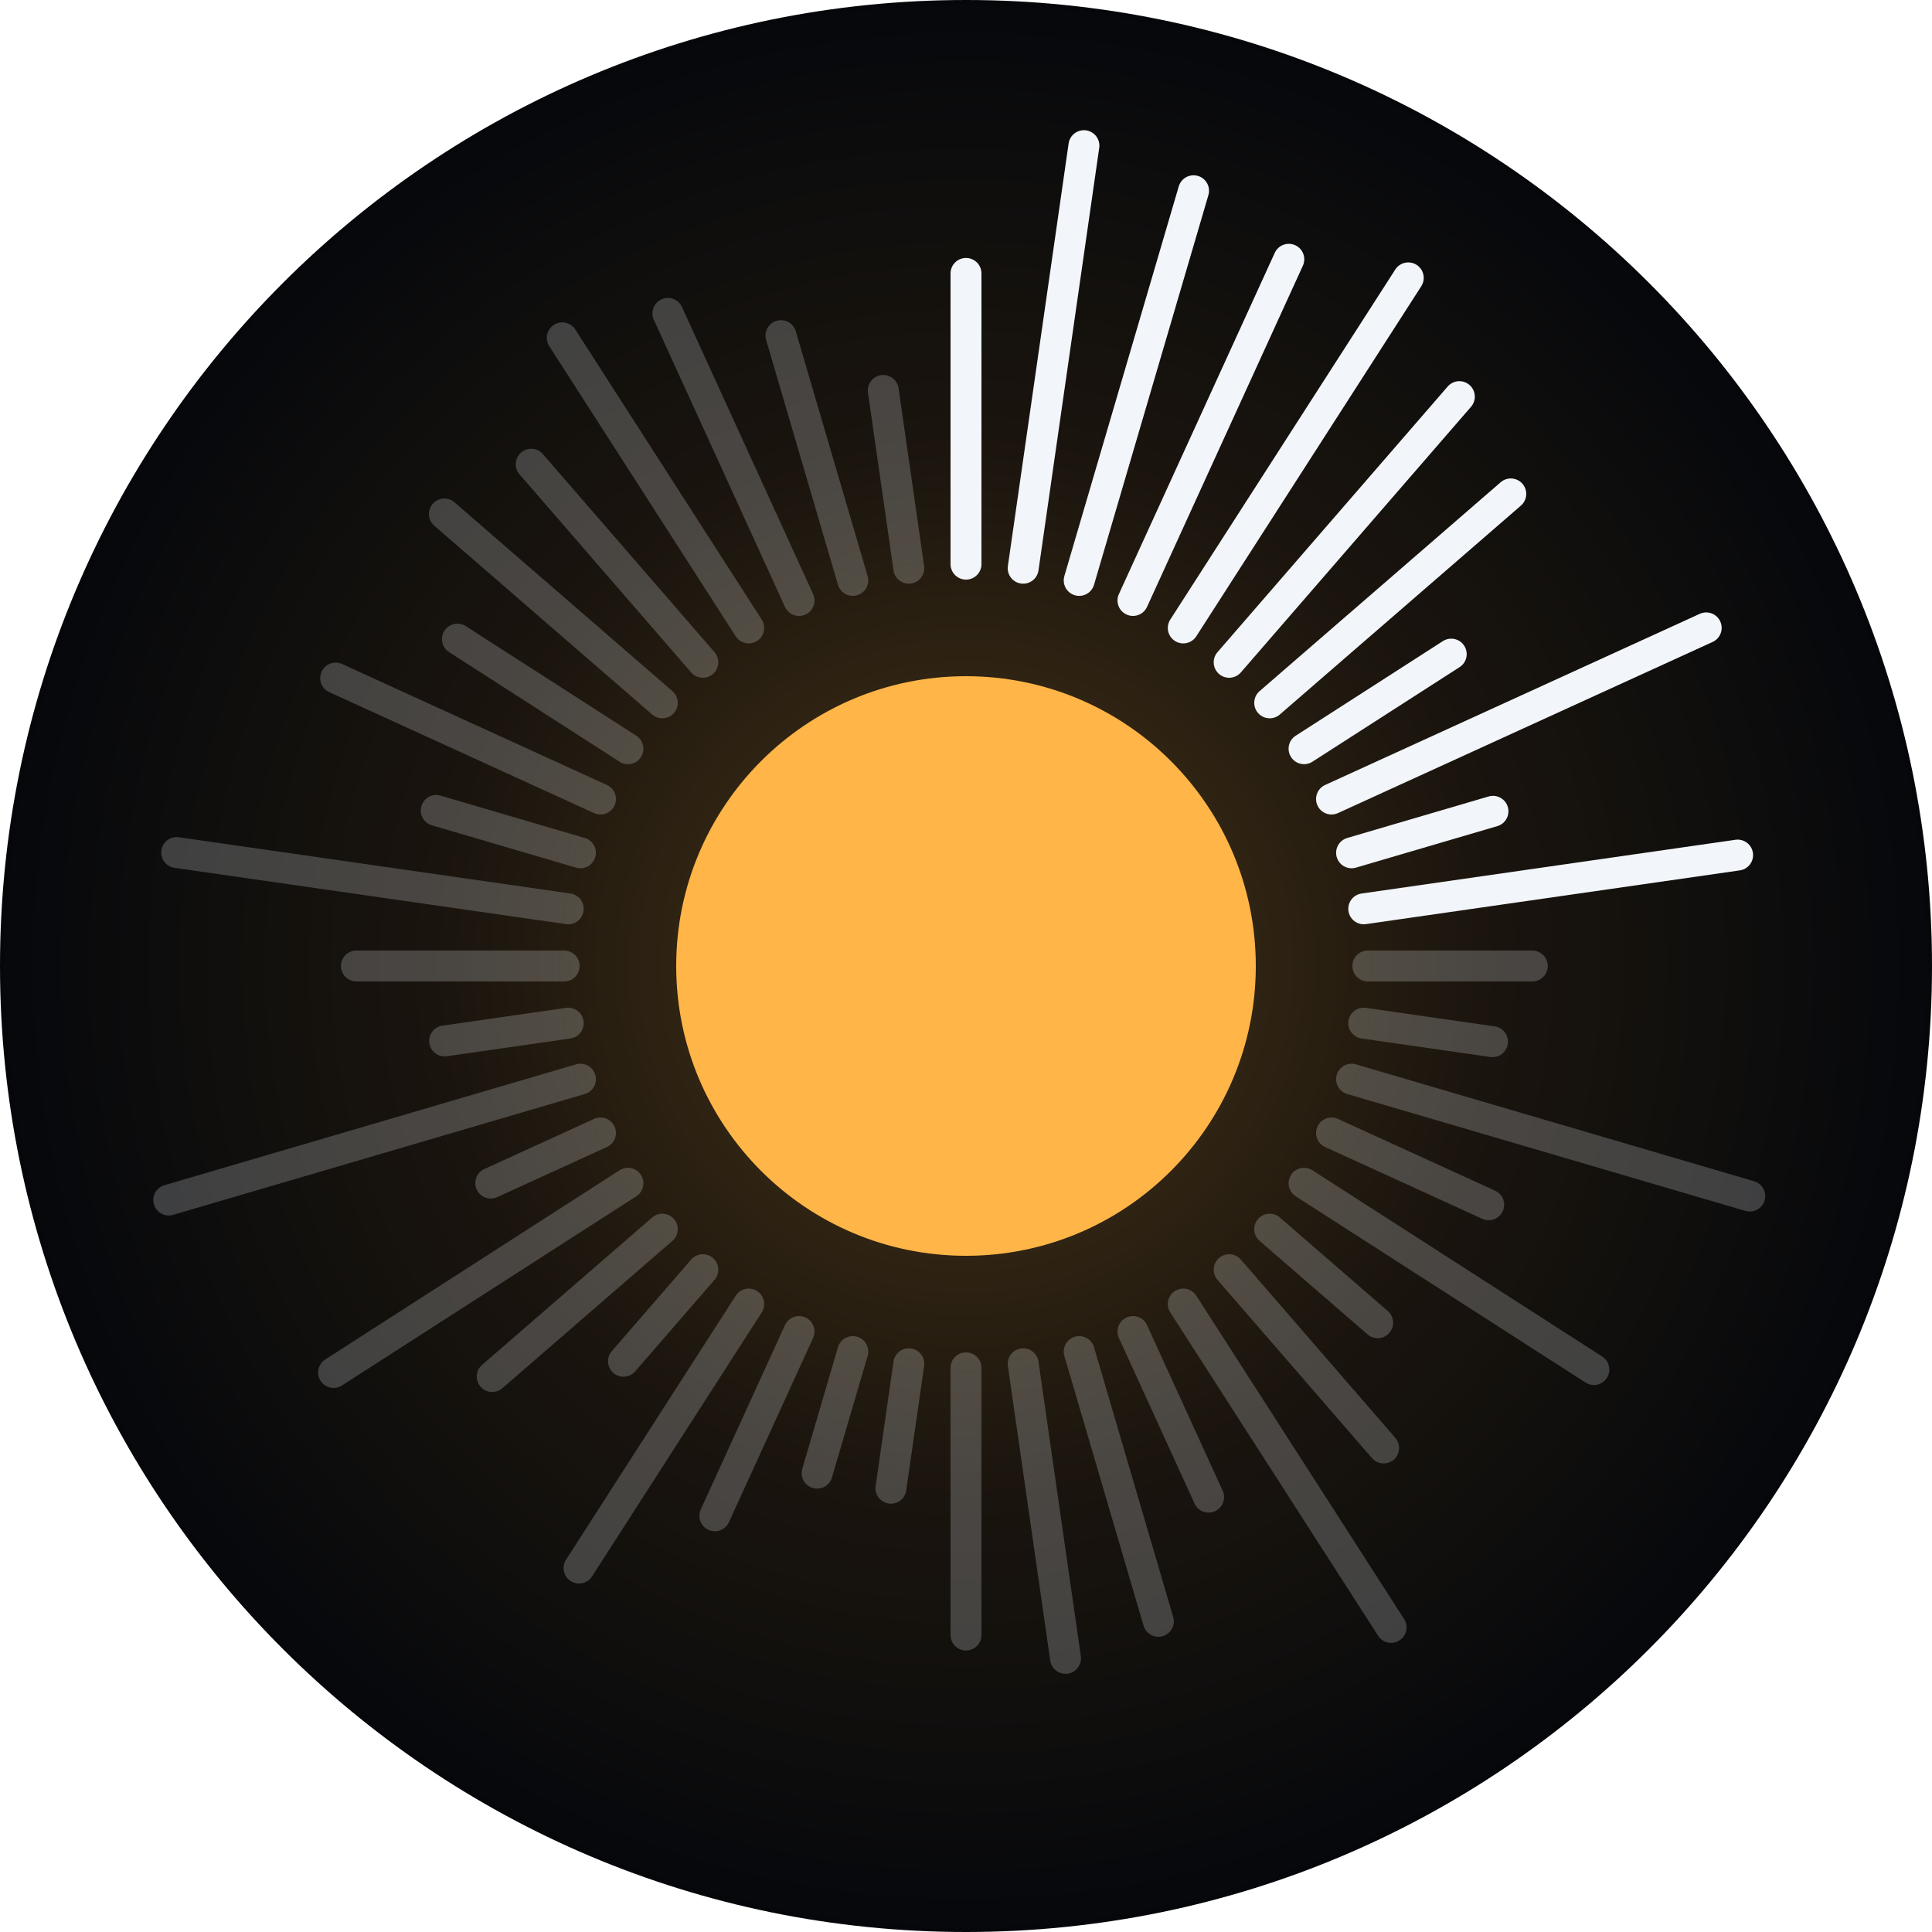
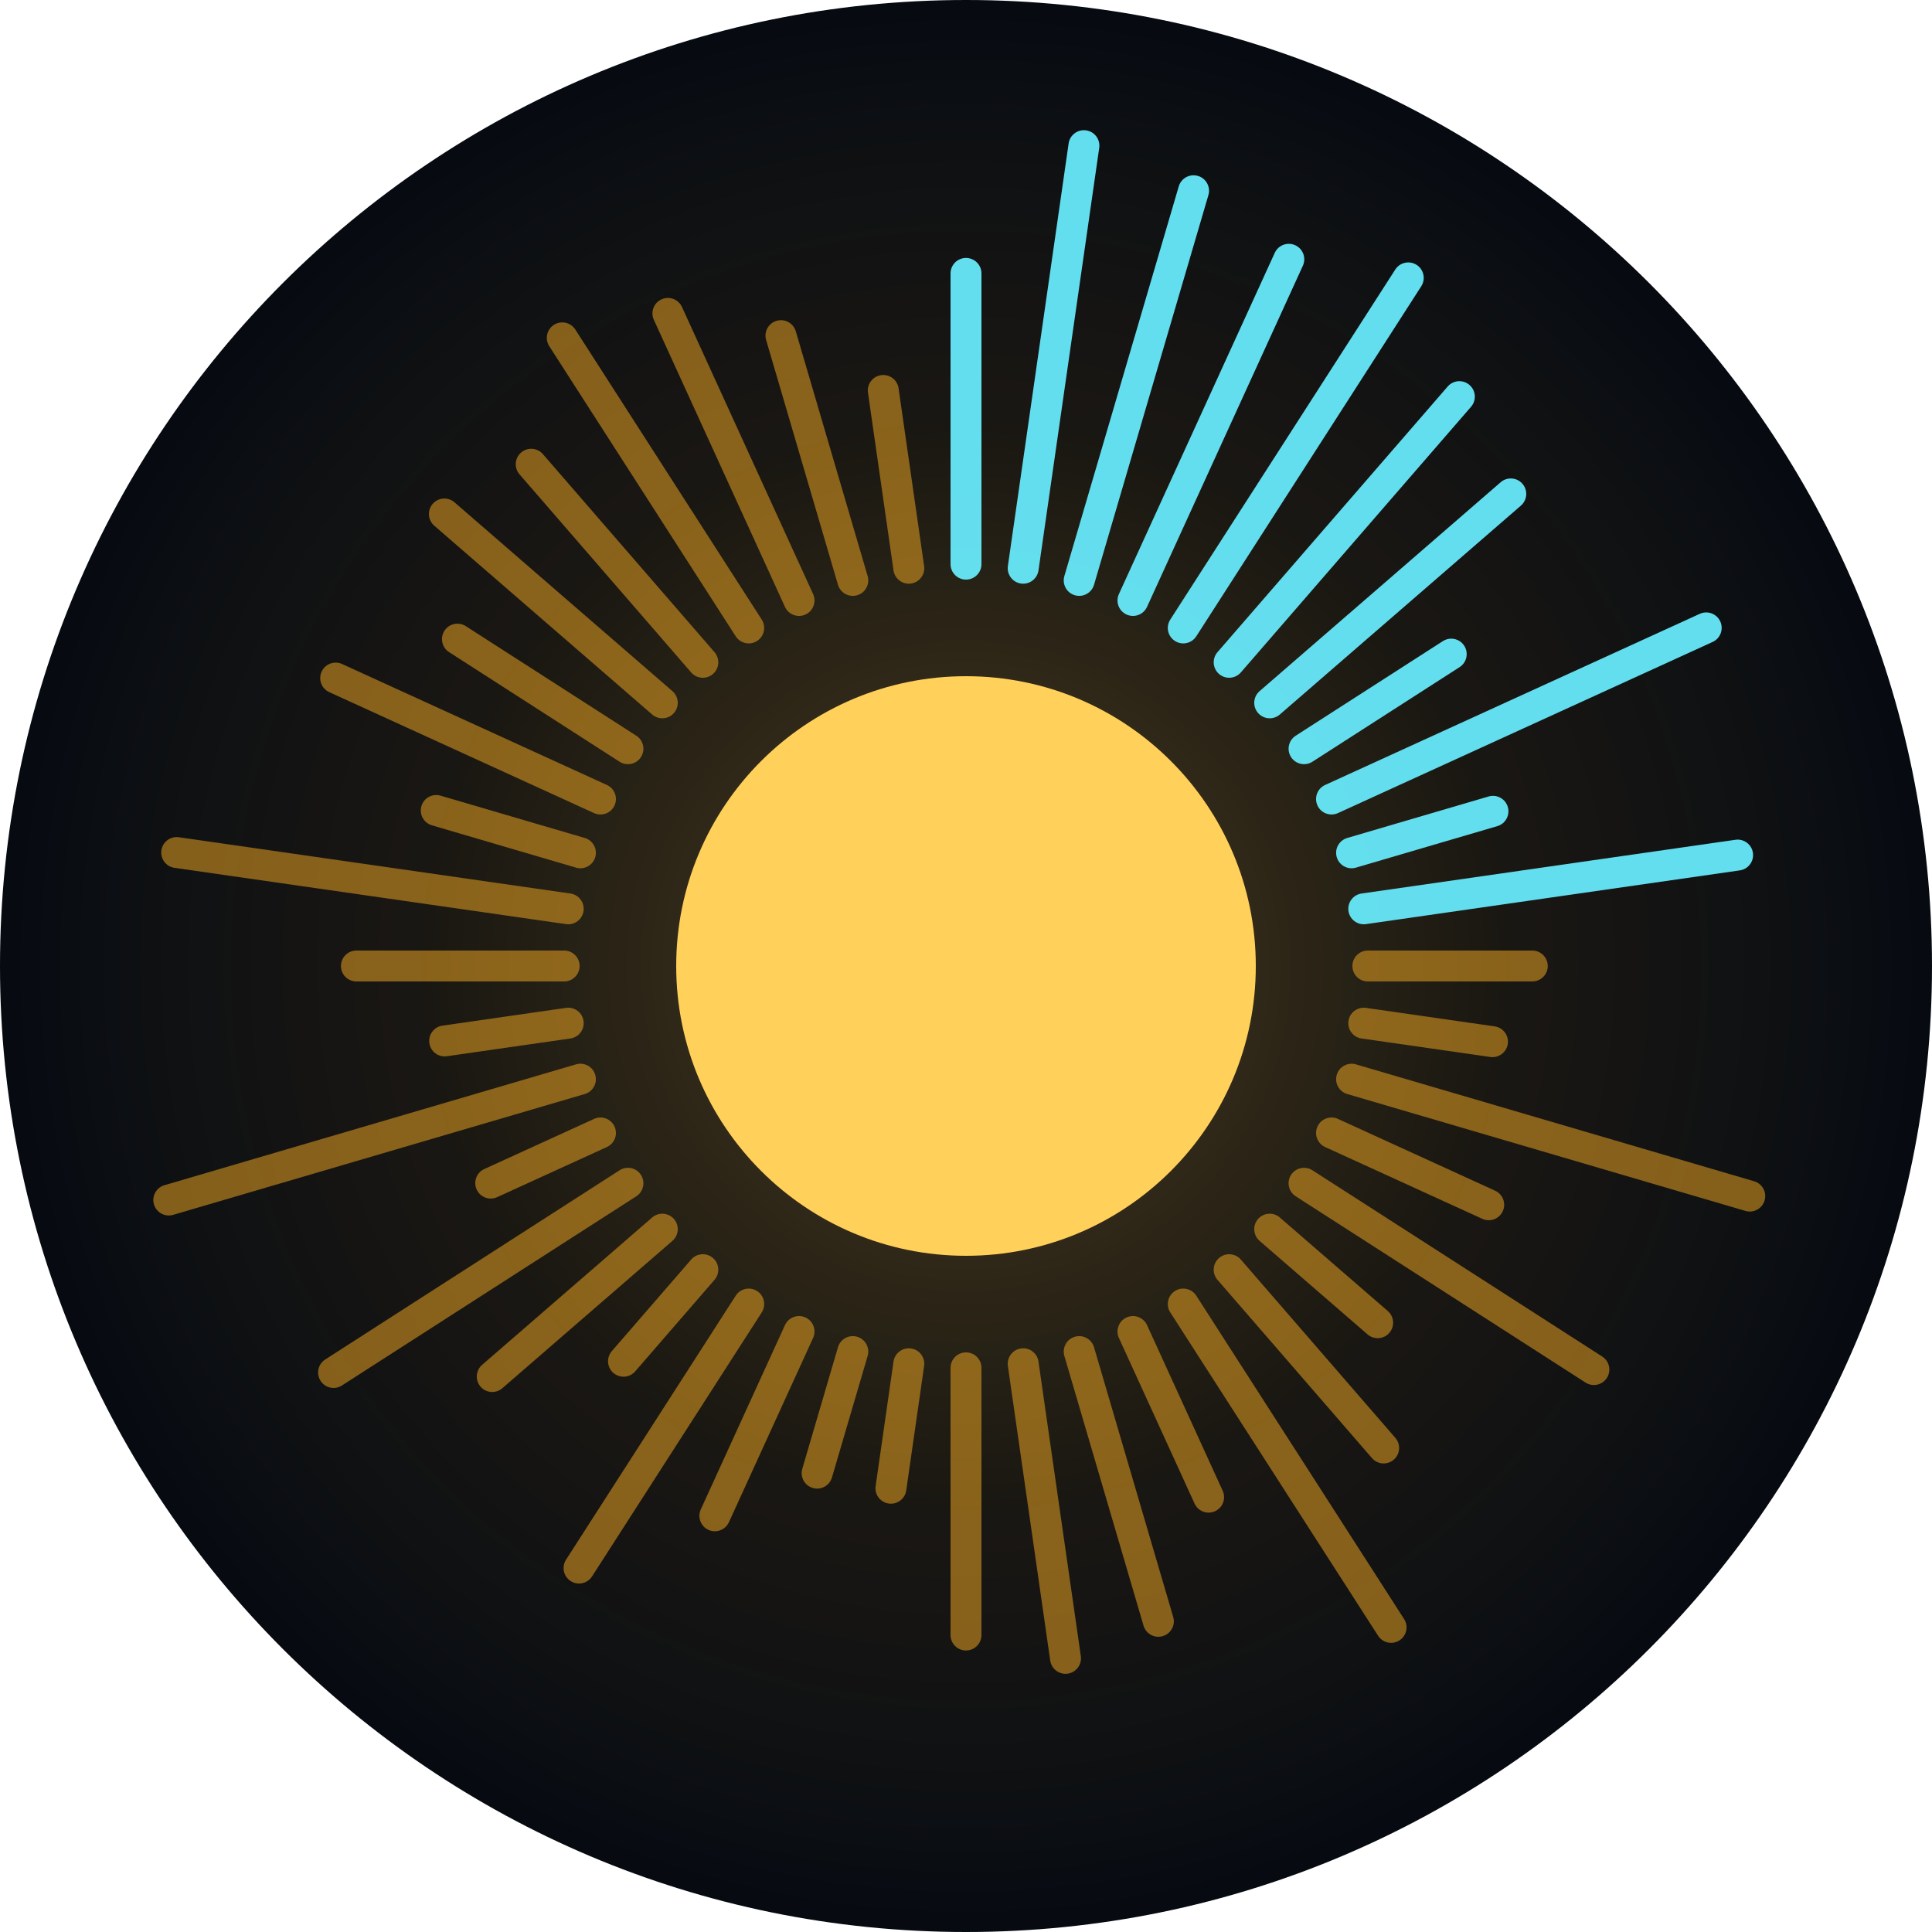
<svg xmlns="http://www.w3.org/2000/svg" viewBox="0 0 1000 1000" width="1000" height="1000" role="img" aria-label="Every Last Joule">
  <defs>
    <radialGradient id="glow" cx="50%" cy="50%" r="50%">
-       <stop offset="0%" stop-color="#FFB547" stop-opacity="0.28" />
-       <stop offset="55%" stop-color="#E89A2A" stop-opacity="0.09" />
-       <stop offset="100%" stop-color="#FFB547" stop-opacity="0" />
+       <stop offset="0%" stop-color="#ffd05a" stop-opacity="0.28" />
+       <stop offset="55%" stop-color="#e6a020" stop-opacity="0.09" />
+       <stop offset="100%" stop-color="#ffd05a" stop-opacity="0" />
    </radialGradient>
  </defs>
-   <circle cx="500" cy="500" r="500" fill="#05070B" />
+   <circle cx="500" cy="500" r="500" fill="#060a11" />
  <circle cx="500" cy="500" r="500" fill="url(#glow)" />
  <g transform="rotate(0 500 500) translate(500 300)">
-     <rect x="-8" y="-166.48" width="16" height="166.48" rx="8" fill="#F2F5F9" opacity="1" />
+     <rect x="-8" y="-166.48" width="16" height="166.48" rx="8" fill="#67e8f9" opacity="0.95" />
  </g>
  <g transform="rotate(8.18 500 500) translate(500 300)">
-     <rect x="-8" y="-236.97" width="16" height="236.97" rx="8" fill="#F2F5F9" opacity="1" />
+     <rect x="-8" y="-236.97" width="16" height="236.97" rx="8" fill="#67e8f9" opacity="0.95" />
  </g>
  <g transform="rotate(16.36 500 500) translate(500 300)">
-     <rect x="-8" y="-226.2" width="16" height="226.2" rx="8" fill="#F2F5F9" opacity="1" />
+     <rect x="-8" y="-226.2" width="16" height="226.2" rx="8" fill="#67e8f9" opacity="0.95" />
  </g>
  <g transform="rotate(24.55 500 500) translate(500 300)">
-     <rect x="-8" y="-210.15" width="16" height="210.15" rx="8" fill="#F2F5F9" opacity="1" />
+     <rect x="-8" y="-210.15" width="16" height="210.15" rx="8" fill="#67e8f9" opacity="0.95" />
  </g>
  <g transform="rotate(32.73 500 500) translate(500 300)">
-     <rect x="-8" y="-231.39" width="16" height="231.39" rx="8" fill="#F2F5F9" opacity="1" />
+     <rect x="-8" y="-231.39" width="16" height="231.39" rx="8" fill="#67e8f9" opacity="0.95" />
  </g>
  <g transform="rotate(40.91 500 500) translate(500 300)">
-     <rect x="-8" y="-197.95" width="16" height="197.95" rx="8" fill="#F2F5F9" opacity="1" />
+     <rect x="-8" y="-197.95" width="16" height="197.95" rx="8" fill="#67e8f9" opacity="0.95" />
  </g>
  <g transform="rotate(49.09 500 500) translate(500 300)">
-     <rect x="-8" y="-181.12" width="16" height="181.12" rx="8" fill="#F2F5F9" opacity="1" />
+     <rect x="-8" y="-181.12" width="16" height="181.12" rx="8" fill="#67e8f9" opacity="0.95" />
  </g>
  <g transform="rotate(57.27 500 500) translate(500 300)">
-     <rect x="-8" y="-106.56" width="16" height="106.56" rx="8" fill="#F2F5F9" opacity="1" />
+     <rect x="-8" y="-106.56" width="16" height="106.56" rx="8" fill="#67e8f9" opacity="0.95" />
  </g>
  <g transform="rotate(65.45 500 500) translate(500 300)">
-     <rect x="-8" y="-229.21" width="16" height="229.21" rx="8" fill="#F2F5F9" opacity="1" />
+     <rect x="-8" y="-229.21" width="16" height="229.21" rx="8" fill="#67e8f9" opacity="0.95" />
  </g>
  <g transform="rotate(73.64 500 500) translate(500 300)">
-     <rect x="-8" y="-92.27" width="16" height="92.27" rx="8" fill="#F2F5F9" opacity="1" />
+     <rect x="-8" y="-92.27" width="16" height="92.27" rx="8" fill="#67e8f9" opacity="0.95" />
  </g>
  <g transform="rotate(81.82 500 500) translate(500 300)">
-     <rect x="-8" y="-211.5" width="16" height="211.5" rx="8" fill="#F2F5F9" opacity="1" />
+     <rect x="-8" y="-211.5" width="16" height="211.5" rx="8" fill="#67e8f9" opacity="0.95" />
  </g>
  <g transform="rotate(90 500 500) translate(500 300)">
-     <rect x="-8" y="-101.12" width="16" height="101.12" rx="8" fill="#F2F5F9" opacity="0.22" />
+     <rect x="-8" y="-101.12" width="16" height="101.12" rx="8" fill="#e6a020" opacity="0.55" />
  </g>
  <g transform="rotate(98.18 500 500) translate(500 300)">
-     <rect x="-8" y="-83.31" width="16" height="83.31" rx="8" fill="#F2F5F9" opacity="0.22" />
+     <rect x="-8" y="-83.31" width="16" height="83.31" rx="8" fill="#e6a020" opacity="0.55" />
  </g>
  <g transform="rotate(106.36 500 500) translate(500 300)">
-     <rect x="-8" y="-230.8" width="16" height="230.8" rx="8" fill="#F2F5F9" opacity="0.22" />
+     <rect x="-8" y="-230.8" width="16" height="230.8" rx="8" fill="#e6a020" opacity="0.55" />
  </g>
  <g transform="rotate(114.55 500 500) translate(500 300)">
-     <rect x="-8" y="-105.45" width="16" height="105.45" rx="8" fill="#F2F5F9" opacity="0.22" />
+     <rect x="-8" y="-105.45" width="16" height="105.45" rx="8" fill="#e6a020" opacity="0.55" />
  </g>
  <g transform="rotate(122.73 500 500) translate(500 300)">
-     <rect x="-8" y="-194.33" width="16" height="194.33" rx="8" fill="#F2F5F9" opacity="0.22" />
+     <rect x="-8" y="-194.33" width="16" height="194.33" rx="8" fill="#e6a020" opacity="0.55" />
  </g>
  <g transform="rotate(130.91 500 500) translate(500 300)">
-     <rect x="-8" y="-89.95" width="16" height="89.95" rx="8" fill="#F2F5F9" opacity="0.22" />
+     <rect x="-8" y="-89.95" width="16" height="89.95" rx="8" fill="#e6a020" opacity="0.55" />
  </g>
  <g transform="rotate(139.09 500 500) translate(500 300)">
-     <rect x="-8" y="-138.11" width="16" height="138.11" rx="8" fill="#F2F5F9" opacity="0.22" />
+     <rect x="-8" y="-138.11" width="16" height="138.11" rx="8" fill="#e6a020" opacity="0.55" />
  </g>
  <g transform="rotate(147.27 500 500) translate(500 300)">
-     <rect x="-8" y="-214.95" width="16" height="214.95" rx="8" fill="#F2F5F9" opacity="0.22" />
+     <rect x="-8" y="-214.95" width="16" height="214.95" rx="8" fill="#e6a020" opacity="0.55" />
  </g>
  <g transform="rotate(155.45 500 500) translate(500 300)">
-     <rect x="-8" y="-110.25" width="16" height="110.25" rx="8" fill="#F2F5F9" opacity="0.22" />
+     <rect x="-8" y="-110.25" width="16" height="110.25" rx="8" fill="#e6a020" opacity="0.55" />
  </g>
  <g transform="rotate(163.64 500 500) translate(500 300)">
-     <rect x="-8" y="-161.5" width="16" height="161.5" rx="8" fill="#F2F5F9" opacity="0.22" />
+     <rect x="-8" y="-161.5" width="16" height="161.5" rx="8" fill="#e6a020" opacity="0.55" />
  </g>
  <g transform="rotate(171.82 500 500) translate(500 300)">
-     <rect x="-8" y="-170.04" width="16" height="170.04" rx="8" fill="#F2F5F9" opacity="0.22" />
+     <rect x="-8" y="-170.04" width="16" height="170.04" rx="8" fill="#e6a020" opacity="0.55" />
  </g>
  <g transform="rotate(180 500 500) translate(500 300)">
-     <rect x="-8" y="-154.29" width="16" height="154.29" rx="8" fill="#F2F5F9" opacity="0.22" />
+     <rect x="-8" y="-154.29" width="16" height="154.29" rx="8" fill="#e6a020" opacity="0.55" />
  </g>
  <g transform="rotate(188.18 500 500) translate(500 300)">
-     <rect x="-8" y="-81.09" width="16" height="81.09" rx="8" fill="#F2F5F9" opacity="0.22" />
+     <rect x="-8" y="-81.09" width="16" height="81.09" rx="8" fill="#e6a020" opacity="0.55" />
  </g>
  <g transform="rotate(196.36 500 500) translate(500 300)">
-     <rect x="-8" y="-81.57" width="16" height="81.57" rx="8" fill="#F2F5F9" opacity="0.22" />
+     <rect x="-8" y="-81.57" width="16" height="81.57" rx="8" fill="#e6a020" opacity="0.55" />
  </g>
  <g transform="rotate(204.55 500 500) translate(500 300)">
-     <rect x="-8" y="-120.86" width="16" height="120.86" rx="8" fill="#F2F5F9" opacity="0.22" />
+     <rect x="-8" y="-120.86" width="16" height="120.86" rx="8" fill="#e6a020" opacity="0.55" />
  </g>
  <g transform="rotate(212.73 500 500) translate(500 300)">
-     <rect x="-8" y="-178.44" width="16" height="178.44" rx="8" fill="#F2F5F9" opacity="0.22" />
+     <rect x="-8" y="-178.44" width="16" height="178.44" rx="8" fill="#e6a020" opacity="0.55" />
  </g>
  <g transform="rotate(220.91 500 500) translate(500 300)">
-     <rect x="-8" y="-78.7" width="16" height="78.7" rx="8" fill="#F2F5F9" opacity="0.22" />
+     <rect x="-8" y="-78.7" width="16" height="78.7" rx="8" fill="#e6a020" opacity="0.55" />
  </g>
  <g transform="rotate(229.09 500 500) translate(500 300)">
-     <rect x="-8" y="-132.48" width="16" height="132.48" rx="8" fill="#F2F5F9" opacity="0.22" />
+     <rect x="-8" y="-132.48" width="16" height="132.48" rx="8" fill="#e6a020" opacity="0.55" />
  </g>
  <g transform="rotate(237.27 500 500) translate(500 300)">
-     <rect x="-8" y="-197.13" width="16" height="197.13" rx="8" fill="#F2F5F9" opacity="0.22" />
+     <rect x="-8" y="-197.13" width="16" height="197.13" rx="8" fill="#e6a020" opacity="0.55" />
  </g>
  <g transform="rotate(245.45 500 500) translate(500 300)">
-     <rect x="-8" y="-78.44" width="16" height="78.44" rx="8" fill="#F2F5F9" opacity="0.22" />
+     <rect x="-8" y="-78.44" width="16" height="78.44" rx="8" fill="#e6a020" opacity="0.55" />
  </g>
  <g transform="rotate(253.64 500 500) translate(500 300)">
-     <rect x="-8" y="-238.05" width="16" height="238.05" rx="8" fill="#F2F5F9" opacity="0.22" />
+     <rect x="-8" y="-238.05" width="16" height="238.05" rx="8" fill="#e6a020" opacity="0.55" />
  </g>
  <g transform="rotate(261.82 500 500) translate(500 300)">
-     <rect x="-8" y="-80.62" width="16" height="80.62" rx="8" fill="#F2F5F9" opacity="0.22" />
+     <rect x="-8" y="-80.62" width="16" height="80.62" rx="8" fill="#e6a020" opacity="0.55" />
  </g>
  <g transform="rotate(270 500 500) translate(500 300)">
-     <rect x="-8" y="-123.53" width="16" height="123.53" rx="8" fill="#F2F5F9" opacity="0.22" />
+     <rect x="-8" y="-123.53" width="16" height="123.53" rx="8" fill="#e6a020" opacity="0.55" />
  </g>
  <g transform="rotate(278.18 500 500) translate(500 300)">
-     <rect x="-8" y="-220.75" width="16" height="220.75" rx="8" fill="#F2F5F9" opacity="0.22" />
+     <rect x="-8" y="-220.75" width="16" height="220.75" rx="8" fill="#e6a020" opacity="0.55" />
  </g>
  <g transform="rotate(286.36 500 500) translate(500 300)">
-     <rect x="-8" y="-93.77" width="16" height="93.77" rx="8" fill="#F2F5F9" opacity="0.22" />
+     <rect x="-8" y="-93.77" width="16" height="93.77" rx="8" fill="#e6a020" opacity="0.55" />
  </g>
  <g transform="rotate(294.55 500 500) translate(500 300)">
-     <rect x="-8" y="-166.68" width="16" height="166.68" rx="8" fill="#F2F5F9" opacity="0.22" />
+     <rect x="-8" y="-166.68" width="16" height="166.68" rx="8" fill="#e6a020" opacity="0.55" />
  </g>
  <g transform="rotate(302.73 500 500) translate(500 300)">
-     <rect x="-8" y="-120.91" width="16" height="120.91" rx="8" fill="#F2F5F9" opacity="0.22" />
+     <rect x="-8" y="-120.91" width="16" height="120.91" rx="8" fill="#e6a020" opacity="0.55" />
  </g>
  <g transform="rotate(310.91 500 500) translate(500 300)">
-     <rect x="-8" y="-165.26" width="16" height="165.26" rx="8" fill="#F2F5F9" opacity="0.22" />
+     <rect x="-8" y="-165.26" width="16" height="165.26" rx="8" fill="#e6a020" opacity="0.55" />
  </g>
  <g transform="rotate(319.09 500 500) translate(500 300)">
-     <rect x="-8" y="-151.65" width="16" height="151.65" rx="8" fill="#F2F5F9" opacity="0.22" />
+     <rect x="-8" y="-151.65" width="16" height="151.65" rx="8" fill="#e6a020" opacity="0.55" />
  </g>
  <g transform="rotate(327.27 500 500) translate(500 300)">
-     <rect x="-8" y="-194.49" width="16" height="194.49" rx="8" fill="#F2F5F9" opacity="0.22" />
+     <rect x="-8" y="-194.49" width="16" height="194.49" rx="8" fill="#e6a020" opacity="0.55" />
  </g>
  <g transform="rotate(335.45 500 500) translate(500 300)">
-     <rect x="-8" y="-179.35" width="16" height="179.35" rx="8" fill="#F2F5F9" opacity="0.22" />
+     <rect x="-8" y="-179.35" width="16" height="179.35" rx="8" fill="#e6a020" opacity="0.55" />
  </g>
  <g transform="rotate(343.64 500 500) translate(500 300)">
-     <rect x="-8" y="-148.04" width="16" height="148.04" rx="8" fill="#F2F5F9" opacity="0.22" />
+     <rect x="-8" y="-148.04" width="16" height="148.04" rx="8" fill="#e6a020" opacity="0.55" />
  </g>
  <g transform="rotate(351.82 500 500) translate(500 300)">
-     <rect x="-8" y="-108.96" width="16" height="108.96" rx="8" fill="#F2F5F9" opacity="0.22" />
+     <rect x="-8" y="-108.96" width="16" height="108.96" rx="8" fill="#e6a020" opacity="0.55" />
  </g>
-   <circle cx="500" cy="500" r="150" fill="#FFB547" />
+   <circle cx="500" cy="500" r="150" fill="#ffd05a" />
</svg>
